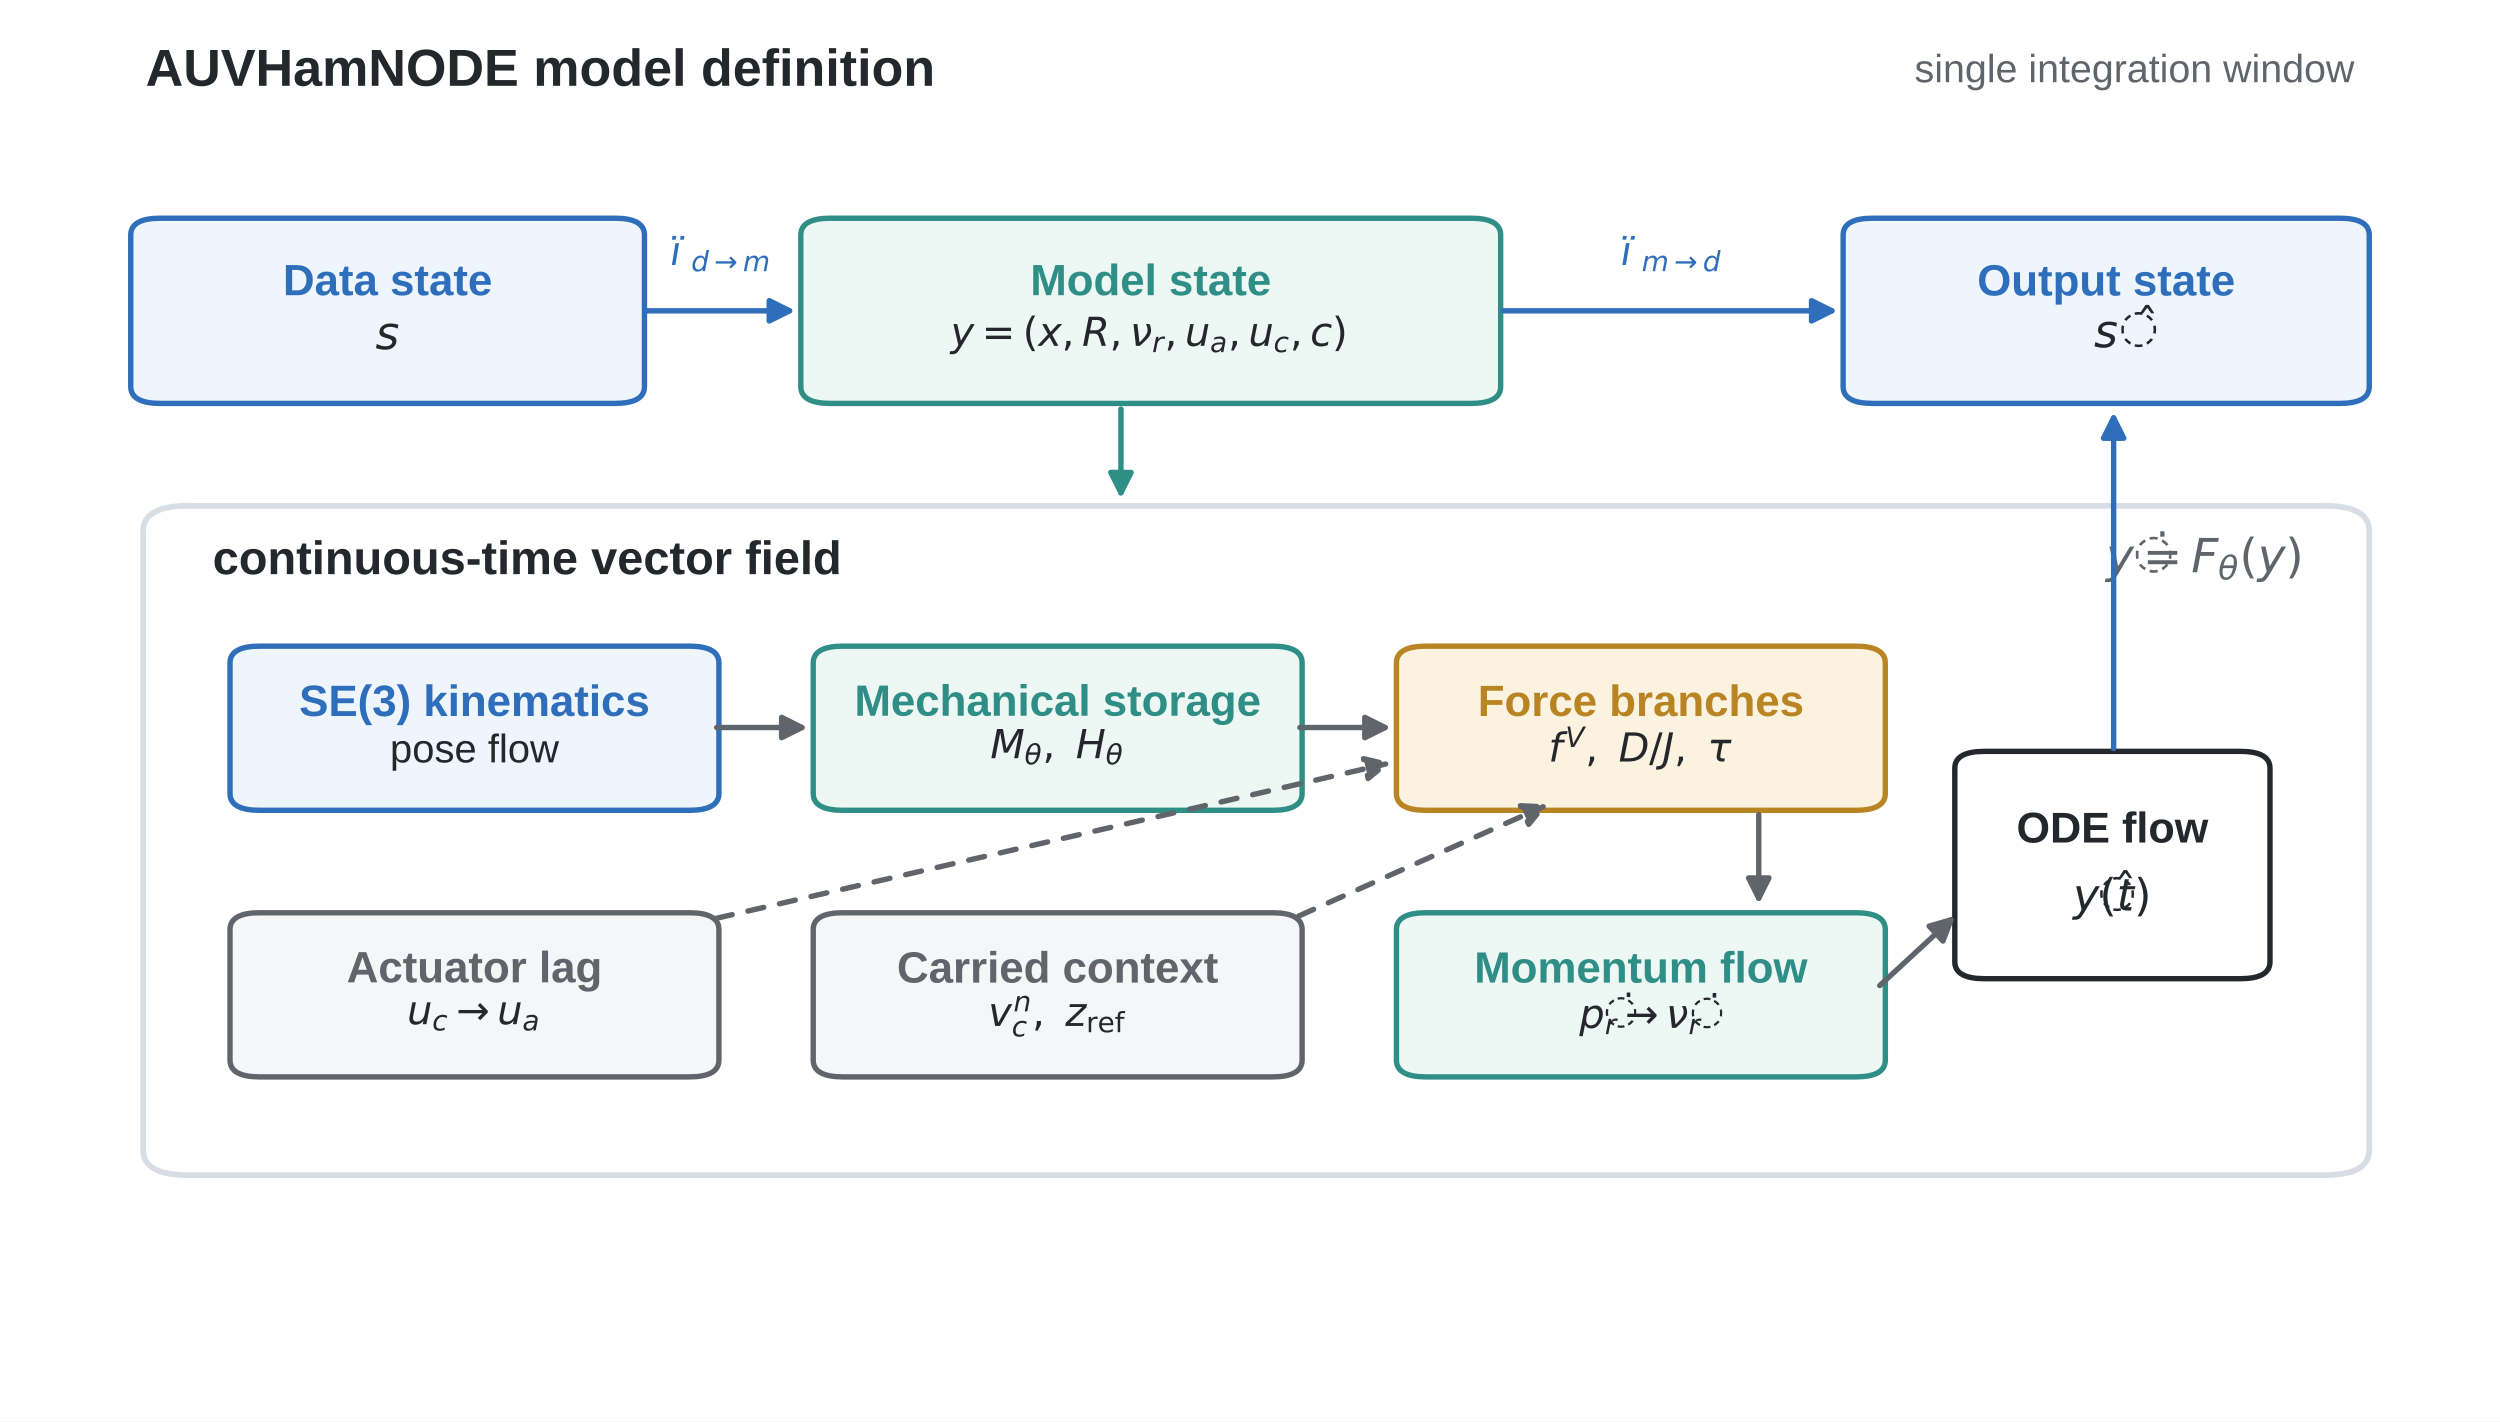
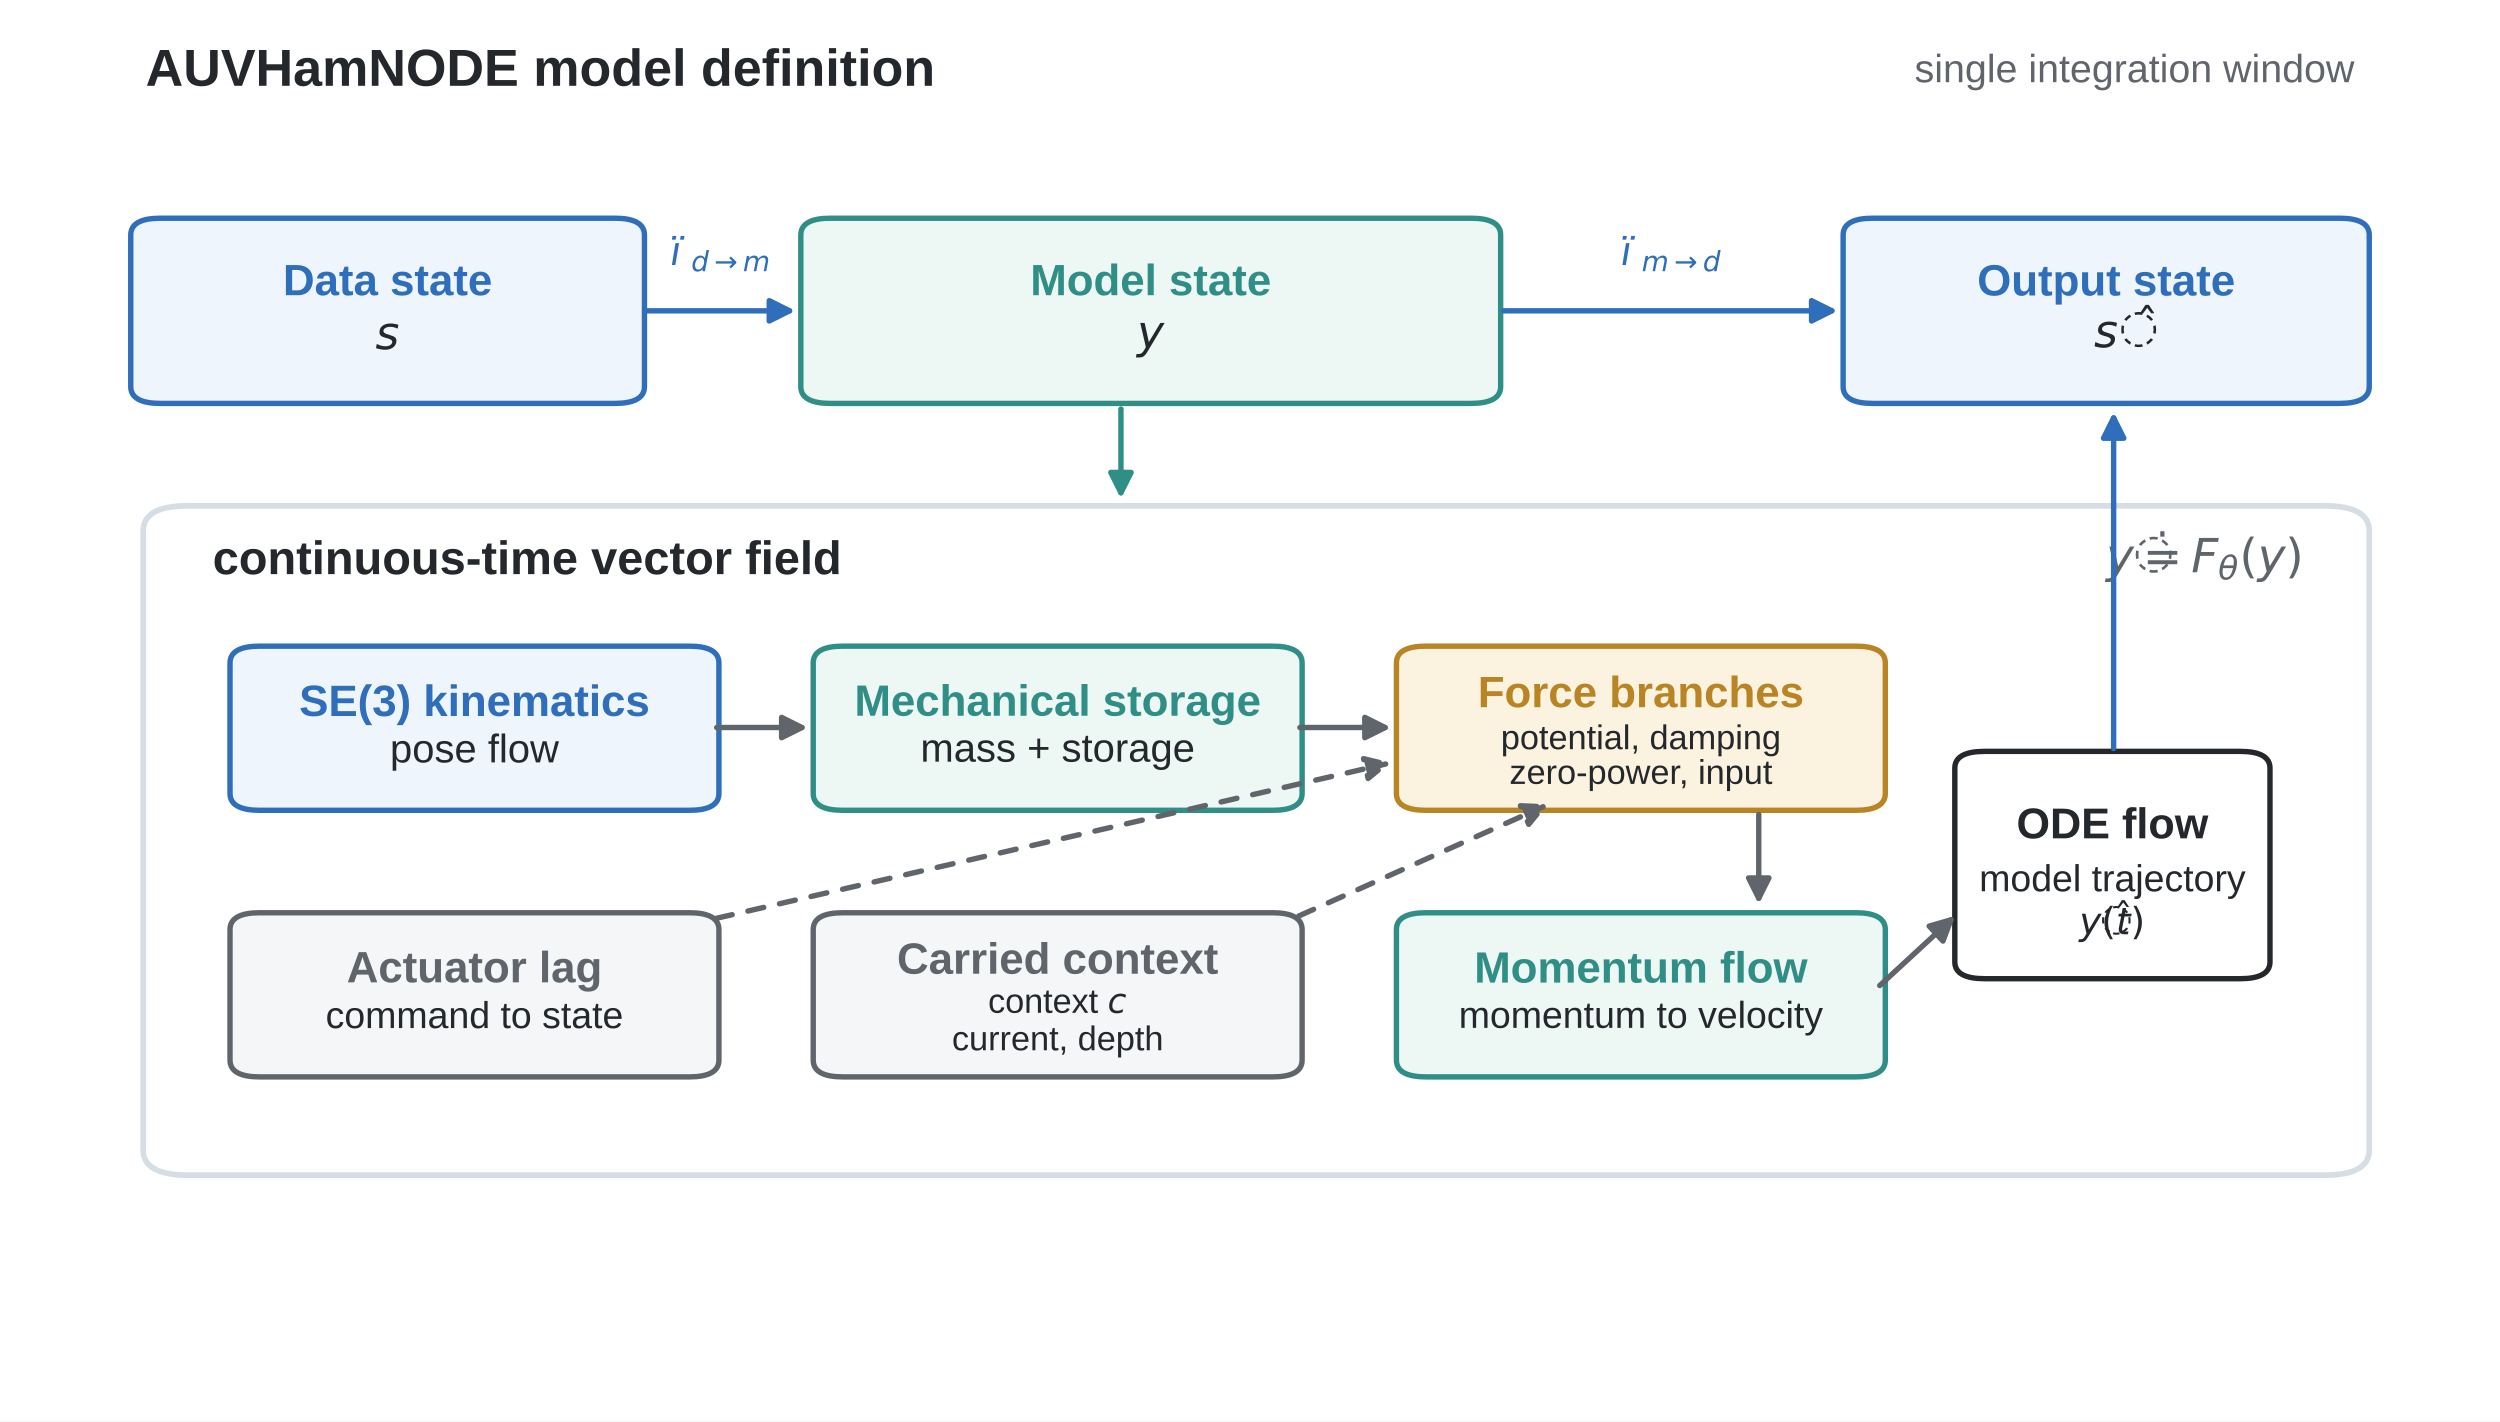
<svg xmlns="http://www.w3.org/2000/svg" width="393.84pt" height="223.92pt" viewBox="0 0 393.84 223.92" version="1.1">
  <defs>
    <style type="text/css">*{stroke-linejoin: round; stroke-linecap: butt}</style>
  </defs>
  <g id="figure_1">
    <g id="patch_1">
      <path d="M 0 223.92  L 393.84 223.92  L 393.84 0  L 0 0  z " style="fill: #ffffff" />
    </g>
    <g id="axes_1">
      <g id="patch_2">
-         <path d="M 29.589 185.124  L 366.206 185.124  Q 373.243 185.124 373.243 181.146  L 373.243 83.667  Q 373.243 79.688 366.206 79.688  L 29.589 79.688  Q 22.552 79.688 22.552 83.667  L 22.552 181.146  Q 22.552 185.124 29.589 185.124  z " clip-path="url(#p192bc7a49a)" style="fill: #ffffff; stroke: #d7dde4; stroke-width: 0.9; stroke-linejoin: miter" />
+         <path d="M 29.589 185.124  L 366.206 185.124  Q 373.243 185.124 373.243 181.146  L 373.243 83.667  Q 373.243 79.688 366.206 79.688  L 29.589 79.688  Q 22.552 79.688 22.552 83.667  L 22.552 181.146  Q 22.552 185.124 29.589 185.124  z " clip-path="url(#pe39affde9b)" style="fill: #ffffff; stroke: #d7dde4; stroke-width: 0.9; stroke-linejoin: miter" />
      </g>
      <g id="patch_3">
-         <path d="M 25.289 63.552  L 96.834 63.552  Q 101.526 63.552 101.526 60.9  L 101.526 37.027  Q 101.526 34.375 96.834 34.375  L 25.289 34.375  Q 20.597 34.375 20.597 37.027  L 20.597 60.9  Q 20.597 63.552 25.289 63.552  z " clip-path="url(#p192bc7a49a)" style="fill: #eef5fc; stroke: #2e6eba; stroke-width: 0.85; stroke-linejoin: miter" />
+         <path d="M 25.289 63.552  L 96.834 63.552  Q 101.526 63.552 101.526 60.9  L 101.526 37.027  Q 101.526 34.375 96.834 34.375  L 25.289 34.375  Q 20.597 34.375 20.597 37.027  L 20.597 60.9  Q 20.597 63.552 25.289 63.552  z " clip-path="url(#pe39affde9b)" style="fill: #eef5fc; stroke: #2e6eba; stroke-width: 0.85; stroke-linejoin: miter" />
      </g>
      <g id="patch_4">
-         <path d="M 130.848 63.552  L 231.715 63.552  Q 236.407 63.552 236.407 60.9  L 236.407 37.027  Q 236.407 34.375 231.715 34.375  L 130.848 34.375  Q 126.156 34.375 126.156 37.027  L 126.156 60.9  Q 126.156 63.552 130.848 63.552  z " clip-path="url(#p192bc7a49a)" style="fill: #edf7f4; stroke: #2f8e86; stroke-width: 0.85; stroke-linejoin: miter" />
+         <path d="M 130.848 63.552  L 231.715 63.552  Q 236.407 63.552 236.407 60.9  L 236.407 37.027  Q 236.407 34.375 231.715 34.375  L 130.848 34.375  Q 126.156 34.375 126.156 37.027  L 126.156 60.9  Q 126.156 63.552 130.848 63.552  z " clip-path="url(#pe39affde9b)" style="fill: #edf7f4; stroke: #2f8e86; stroke-width: 0.85; stroke-linejoin: miter" />
      </g>
      <g id="patch_5">
-         <path d="M 295.051 63.552  L 368.551 63.552  Q 373.243 63.552 373.243 60.9  L 373.243 37.027  Q 373.243 34.375 368.551 34.375  L 295.051 34.375  Q 290.359 34.375 290.359 37.027  L 290.359 60.9  Q 290.359 63.552 295.051 63.552  z " clip-path="url(#p192bc7a49a)" style="fill: #eef5fc; stroke: #2e6eba; stroke-width: 0.85; stroke-linejoin: miter" />
+         <path d="M 295.051 63.552  L 368.551 63.552  Q 373.243 63.552 373.243 60.9  L 373.243 37.027  Q 373.243 34.375 368.551 34.375  L 295.051 34.375  Q 290.359 34.375 290.359 37.027  L 290.359 60.9  Q 290.359 63.552 295.051 63.552  z " clip-path="url(#pe39affde9b)" style="fill: #eef5fc; stroke: #2e6eba; stroke-width: 0.85; stroke-linejoin: miter" />
      </g>
      <g id="patch_6">
-         <path d="M 40.927 127.654  L 108.563 127.654  Q 113.255 127.654 113.255 125.001  L 113.255 104.445  Q 113.255 101.792 108.563 101.792  L 40.927 101.792  Q 36.235 101.792 36.235 104.445  L 36.235 125.001  Q 36.235 127.654 40.927 127.654  z " clip-path="url(#p192bc7a49a)" style="fill: #eef5fc; stroke: #2e6eba; stroke-width: 0.85; stroke-linejoin: miter" />
+         <path d="M 40.927 127.654  L 108.563 127.654  Q 113.255 127.654 113.255 125.001  L 113.255 104.445  Q 113.255 101.792 108.563 101.792  L 40.927 101.792  Q 36.235 101.792 36.235 104.445  L 36.235 125.001  Q 36.235 127.654 40.927 127.654  z " clip-path="url(#pe39affde9b)" style="fill: #eef5fc; stroke: #2e6eba; stroke-width: 0.85; stroke-linejoin: miter" />
      </g>
      <g id="patch_7">
-         <path d="M 132.803 127.654  L 200.439 127.654  Q 205.13 127.654 205.13 125.001  L 205.13 104.445  Q 205.13 101.792 200.439 101.792  L 132.803 101.792  Q 128.111 101.792 128.111 104.445  L 128.111 125.001  Q 128.111 127.654 132.803 127.654  z " clip-path="url(#p192bc7a49a)" style="fill: #edf7f4; stroke: #2f8e86; stroke-width: 0.85; stroke-linejoin: miter" />
+         <path d="M 132.803 127.654  L 200.439 127.654  Q 205.13 127.654 205.13 125.001  L 205.13 104.445  Q 205.13 101.792 200.439 101.792  L 132.803 101.792  Q 128.111 101.792 128.111 104.445  L 128.111 125.001  Q 128.111 127.654 132.803 127.654  z " clip-path="url(#pe39affde9b)" style="fill: #edf7f4; stroke: #2f8e86; stroke-width: 0.85; stroke-linejoin: miter" />
      </g>
      <g id="patch_8">
-         <path d="M 224.678 127.654  L 292.314 127.654  Q 297.006 127.654 297.006 125.001  L 297.006 104.445  Q 297.006 101.792 292.314 101.792  L 224.678 101.792  Q 219.987 101.792 219.987 104.445  L 219.987 125.001  Q 219.987 127.654 224.678 127.654  z " clip-path="url(#p192bc7a49a)" style="fill: #fbf3df; stroke: #b98524; stroke-width: 0.85; stroke-linejoin: miter" />
+         <path d="M 224.678 127.654  L 292.314 127.654  Q 297.006 127.654 297.006 125.001  L 297.006 104.445  Q 297.006 101.792 292.314 101.792  L 224.678 101.792  Q 219.987 101.792 219.987 104.445  L 219.987 125.001  Q 219.987 127.654 224.678 127.654  z " clip-path="url(#pe39affde9b)" style="fill: #fbf3df; stroke: #b98524; stroke-width: 0.85; stroke-linejoin: miter" />
      </g>
      <g id="patch_9">
-         <path d="M 40.927 169.651  L 108.563 169.651  Q 113.255 169.651 113.255 166.999  L 113.255 146.442  Q 113.255 143.79 108.563 143.79  L 40.927 143.79  Q 36.235 143.79 36.235 146.442  L 36.235 166.999  Q 36.235 169.651 40.927 169.651  z " clip-path="url(#p192bc7a49a)" style="fill: #f4f6f8; stroke: #60646b; stroke-width: 0.85; stroke-linejoin: miter" />
+         <path d="M 40.927 169.651  L 108.563 169.651  Q 113.255 169.651 113.255 166.999  L 113.255 146.442  Q 113.255 143.79 108.563 143.79  L 40.927 143.79  Q 36.235 143.79 36.235 146.442  L 36.235 166.999  Q 36.235 169.651 40.927 169.651  z " clip-path="url(#pe39affde9b)" style="fill: #f4f6f8; stroke: #60646b; stroke-width: 0.85; stroke-linejoin: miter" />
      </g>
      <g id="patch_10">
-         <path d="M 132.803 169.651  L 200.439 169.651  Q 205.13 169.651 205.13 166.999  L 205.13 146.442  Q 205.13 143.79 200.439 143.79  L 132.803 143.79  Q 128.111 143.79 128.111 146.442  L 128.111 166.999  Q 128.111 169.651 132.803 169.651  z " clip-path="url(#p192bc7a49a)" style="fill: #f4f6f8; stroke: #60646b; stroke-width: 0.85; stroke-linejoin: miter" />
+         <path d="M 132.803 169.651  L 200.439 169.651  Q 205.13 169.651 205.13 166.999  L 205.13 146.442  Q 205.13 143.79 200.439 143.79  L 132.803 143.79  Q 128.111 143.79 128.111 146.442  L 128.111 166.999  Q 128.111 169.651 132.803 169.651  z " clip-path="url(#pe39affde9b)" style="fill: #f4f6f8; stroke: #60646b; stroke-width: 0.85; stroke-linejoin: miter" />
      </g>
      <g id="patch_11">
-         <path d="M 224.678 169.651  L 292.314 169.651  Q 297.006 169.651 297.006 166.999  L 297.006 146.442  Q 297.006 143.79 292.314 143.79  L 224.678 143.79  Q 219.987 143.79 219.987 146.442  L 219.987 166.999  Q 219.987 169.651 224.678 169.651  z " clip-path="url(#p192bc7a49a)" style="fill: #edf7f4; stroke: #2f8e86; stroke-width: 0.85; stroke-linejoin: miter" />
+         <path d="M 224.678 169.651  L 292.314 169.651  Q 297.006 169.651 297.006 166.999  L 297.006 146.442  Q 297.006 143.79 292.314 143.79  L 224.678 143.79  Q 219.987 143.79 219.987 146.442  L 219.987 166.999  Q 219.987 169.651 224.678 169.651  z " clip-path="url(#pe39affde9b)" style="fill: #edf7f4; stroke: #2f8e86; stroke-width: 0.85; stroke-linejoin: miter" />
      </g>
      <g id="patch_12">
-         <path d="M 312.644 154.179  L 352.913 154.179  Q 357.605 154.179 357.605 151.526  L 357.605 121.023  Q 357.605 118.37 352.913 118.37  L 312.644 118.37  Q 307.953 118.37 307.953 121.023  L 307.953 151.526  Q 307.953 154.179 312.644 154.179  z " clip-path="url(#p192bc7a49a)" style="fill: #ffffff; stroke: #24272b; stroke-width: 0.85; stroke-linejoin: miter" />
+         <path d="M 312.644 154.179  L 352.913 154.179  Q 357.605 154.179 357.605 151.526  L 357.605 121.023  Q 357.605 118.37 352.913 118.37  L 312.644 118.37  Q 307.953 118.37 307.953 121.023  L 307.953 151.526  Q 307.953 154.179 312.644 154.179  z " clip-path="url(#pe39affde9b)" style="fill: #ffffff; stroke: #24272b; stroke-width: 0.85; stroke-linejoin: miter" />
      </g>
      <g id="text_1">
        <text style="font-weight: 700; font-size: 8.2px; font-family: 'Arial', 'Helvetica', 'DejaVu Sans', sans-serif; text-anchor: start; fill: #24272b" x="22.943" y="13.512" transform="rotate(-0 22.9428 13.51239)">AUVHamNODE model definition</text>
      </g>
      <g id="text_2">
        <text style="font-size: 6.2px; font-family: 'Arial', 'Helvetica', 'DejaVu Sans', sans-serif; text-anchor: end; fill: #60646b" x="370.897" y="12.953" transform="rotate(-0 370.8972 12.95327)">single integration window</text>
      </g>
      <g id="text_3">
        <text style="font-weight: 700; font-size: 6.9px; font-family: 'Arial', 'Helvetica', 'DejaVu Sans', sans-serif; text-anchor: middle; fill: #2e6eba" x="61.061" y="46.508" transform="rotate(-0 61.0614 46.50824)">Data state</text>
      </g>
      <g id="text_4">
        <g style="fill: #24272b" transform="translate(59.1534 55.06888)">
          <text>
            <tspan x="0" y="-0.078" style="font-style: oblique; font-size: 7.2px; font-family: 'DejaVu Sans'; fill: #24272b">s</tspan>
          </text>
        </g>
      </g>
      <g id="text_5">
        <text style="font-weight: 700; font-size: 6.9px; font-family: 'Arial', 'Helvetica', 'DejaVu Sans', sans-serif; text-anchor: middle; fill: #2f8e86" x="181.282" y="46.508" transform="rotate(-0 181.2816 46.50824)">Model state</text>
      </g>
      <g id="text_6">
-         <g style="fill: #24272b" transform="translate(149.7501 54.94007)">
-           <text>
-             <tspan x="0" y="-0.453" style="font-style: oblique; font-size: 6.3px; font-family: 'DejaVu Sans'; fill: #24272b">y</tspan>
-             <tspan x="13.809" y="-0.453" style="font-style: oblique; font-size: 6.3px; font-family: 'DejaVu Sans'; fill: #24272b">x</tspan>
-             <tspan x="20.712" y="-0.453" style="font-style: oblique; font-size: 6.3px; font-family: 'DejaVu Sans'; fill: #24272b">R</tspan>
-             <tspan x="28.259" y="-0.453" style="font-style: oblique; font-size: 6.3px; font-family: 'DejaVu Sans'; fill: #24272b">ν</tspan>
-             <tspan x="36.918" y="-0.453" style="font-style: oblique; font-size: 6.3px; font-family: 'DejaVu Sans'; fill: #24272b">u</tspan>
-             <tspan x="46.928" y="-0.453" style="font-style: oblique; font-size: 6.3px; font-family: 'DejaVu Sans'; fill: #24272b">u</tspan>
-             <tspan x="56.663" y="-0.453" style="font-style: oblique; font-size: 6.3px; font-family: 'DejaVu Sans'; fill: #24272b">c</tspan>
-             <tspan x="4.916" y="-0.453" style="font-size: 6.3px; font-family: 'DejaVu Sans'; fill: #24272b">=</tspan>
-             <tspan x="11.371" y="-0.453" style="font-size: 6.3px; font-family: 'DejaVu Sans'; fill: #24272b">(</tspan>
-             <tspan x="17.508" y="-0.453" style="font-size: 6.3px; font-family: 'DejaVu Sans'; fill: #24272b">,</tspan>
-             <tspan x="25.055" y="-0.453" style="font-size: 6.3px; font-family: 'DejaVu Sans'; fill: #24272b">,</tspan>
-             <tspan x="33.713" y="-0.453" style="font-size: 6.3px; font-family: 'DejaVu Sans'; fill: #24272b">,</tspan>
-             <tspan x="43.724" y="-0.453" style="font-size: 6.3px; font-family: 'DejaVu Sans'; fill: #24272b">,</tspan>
-             <tspan x="53.459" y="-0.453" style="font-size: 6.3px; font-family: 'DejaVu Sans'; fill: #24272b">,</tspan>
-             <tspan x="60.099" y="-0.453" style="font-size: 6.3px; font-family: 'DejaVu Sans'; fill: #24272b">)</tspan>
-             <tspan x="31.75" y="0.531" style="font-style: oblique; font-size: 4.41px; font-family: 'DejaVu Sans'; fill: #24272b">r</tspan>
-             <tspan x="40.879" y="0.531" style="font-style: oblique; font-size: 4.41px; font-family: 'DejaVu Sans'; fill: #24272b">a</tspan>
-             <tspan x="50.889" y="0.531" style="font-style: oblique; font-size: 4.41px; font-family: 'DejaVu Sans'; fill: #24272b">c</tspan>
+         <g style="fill: #24272b" transform="translate(179.1216 54.98788)">
+           <text>
+             <tspan x="0" y="-0.172" style="font-style: oblique; font-size: 7.2px; font-family: 'DejaVu Sans'; fill: #24272b">y</tspan>
          </text>
        </g>
      </g>
      <g id="text_7">
        <text style="font-weight: 700; font-size: 6.9px; font-family: 'Arial', 'Helvetica', 'DejaVu Sans', sans-serif; text-anchor: middle; fill: #2e6eba" x="331.801" y="46.55" transform="rotate(-0 331.8012 46.55029)">Output state</text>
      </g>
      <g id="text_8">
        <g style="fill: #24272b" transform="translate(329.8932 55.19657)">
          <text>
            <tspan x="3.882" y="-1.406" style="font-size: 7.2px; font-family: 'DejaVu Sans'; fill: #24272b">̂</tspan>
            <tspan x="0" y="-0.506" style="font-style: oblique; font-size: 7.2px; font-family: 'DejaVu Sans'; fill: #24272b">s</tspan>
          </text>
        </g>
      </g>
      <g id="text_9">
        <g style="fill: #2e6eba" transform="translate(105.6445 42.41377)">
          <text>
            <tspan x="0" y="-0.672" style="font-style: italic; font-size: 6.3px; font-family: 'STIXNonUnicode'; fill: #2e6eba"></tspan>
            <tspan x="3.239" y="0.312" style="font-style: oblique; font-size: 4.41px; font-family: 'DejaVu Sans'; fill: #2e6eba">d</tspan>
            <tspan x="11.386" y="0.312" style="font-style: oblique; font-size: 4.41px; font-family: 'DejaVu Sans'; fill: #2e6eba">m</tspan>
            <tspan x="6.868" y="0.312" style="font-size: 4.41px; font-family: 'DejaVu Sans'; fill: #2e6eba">→</tspan>
          </text>
        </g>
      </g>
      <g id="text_10">
        <g style="fill: #2e6eba" transform="translate(255.3822 42.41377)">
          <text>
            <tspan x="0" y="-0.672" style="font-style: italic; font-size: 6.3px; font-family: 'STIXNonUnicode'; fill: #2e6eba"></tspan>
            <tspan x="3.239" y="0.312" style="font-style: oblique; font-size: 4.41px; font-family: 'DejaVu Sans'; fill: #2e6eba">m</tspan>
            <tspan x="12.871" y="0.312" style="font-style: oblique; font-size: 4.41px; font-family: 'DejaVu Sans'; fill: #2e6eba">d</tspan>
            <tspan x="8.353" y="0.312" style="font-size: 4.41px; font-family: 'DejaVu Sans'; fill: #2e6eba">→</tspan>
          </text>
        </g>
      </g>
      <g id="text_11">
        <text style="font-weight: 700; font-size: 7.4px; font-family: 'Arial', 'Helvetica', 'DejaVu Sans', sans-serif; text-anchor: start; fill: #24272b" x="33.499" y="90.448" transform="rotate(-0 33.49872 90.44798)">continuous-time vector field</text>
      </g>
      <g id="text_12">
        <g style="fill: #60646b" transform="translate(331.776 91.00876)">
          <text>
            <tspan x="4.279" y="-1.688" style="font-size: 7.4px; font-family: 'DejaVu Sans'; fill: #60646b">̇</tspan>
            <tspan x="5.801" y="-0.856" style="font-size: 7.4px; font-family: 'DejaVu Sans'; fill: #60646b">=</tspan>
            <tspan x="21.01" y="-0.856" style="font-size: 7.4px; font-family: 'DejaVu Sans'; fill: #60646b">(</tspan>
            <tspan x="28.251" y="-0.856" style="font-size: 7.4px; font-family: 'DejaVu Sans'; fill: #60646b">)</tspan>
            <tspan x="0" y="-0.856" style="font-style: oblique; font-size: 7.4px; font-family: 'DejaVu Sans'; fill: #60646b">y</tspan>
            <tspan x="13.418" y="-0.856" style="font-style: oblique; font-size: 7.4px; font-family: 'DejaVu Sans'; fill: #60646b">F</tspan>
            <tspan x="23.887" y="-0.856" style="font-style: oblique; font-size: 7.4px; font-family: 'DejaVu Sans'; fill: #60646b">y</tspan>
            <tspan x="17.66" y="0.292" style="font-style: oblique; font-size: 5.18px; font-family: 'DejaVu Sans'; fill: #60646b">θ</tspan>
          </text>
        </g>
      </g>
      <g id="text_13">
        <text style="font-weight: 700; font-size: 6.9px; font-family: 'Arial', 'Helvetica', 'DejaVu Sans', sans-serif; text-anchor: middle; fill: #2e6eba" x="74.745" y="112.795" transform="rotate(-0 74.745 112.7949)">SE(3) kinematics</text>
      </g>
      <g id="text_14">
        <text style="font-size: 6.3px; font-family: 'Arial', 'Helvetica', 'DejaVu Sans', sans-serif; text-anchor: middle; fill: #24272b" x="74.745" y="120.104" transform="rotate(-0 74.745 120.1035)">pose flow</text>
      </g>
      <g id="text_15">
        <text style="font-weight: 700; font-size: 6.9px; font-family: 'Arial', 'Helvetica', 'DejaVu Sans', sans-serif; text-anchor: middle; fill: #2f8e86" x="166.621" y="112.753" transform="rotate(-0 166.6206 112.7529)">Mechanical storage</text>
      </g>
      <g id="text_16">
-         <g style="fill: #24272b" transform="translate(156.0051 120.0651)">
-           <text>
-             <tspan x="0" y="-0.625" style="font-style: oblique; font-size: 6.3px; font-family: 'DejaVu Sans'; fill: #24272b">M</tspan>
-             <tspan x="13.467" y="-0.625" style="font-style: oblique; font-size: 6.3px; font-family: 'DejaVu Sans'; fill: #24272b">H</tspan>
-             <tspan x="5.392" y="0.359" style="font-style: oblique; font-size: 4.41px; font-family: 'DejaVu Sans'; fill: #24272b">θ</tspan>
-             <tspan x="18.167" y="0.359" style="font-style: oblique; font-size: 4.41px; font-family: 'DejaVu Sans'; fill: #24272b">θ</tspan>
-             <tspan x="8.233" y="-0.625" style="font-size: 6.3px; font-family: 'DejaVu Sans'; fill: #24272b">,</tspan>
-           </text>
-         </g>
+         <text style="font-size: 6.3px; font-family: 'Arial', 'Helvetica', 'DejaVu Sans', sans-serif; text-anchor: middle; fill: #24272b" x="166.621" y="119.991" transform="rotate(-0 166.6206 119.9913)">mass + storage</text>
      </g>
      <g id="text_17">
-         <text style="font-weight: 700; font-size: 6.9px; font-family: 'Arial', 'Helvetica', 'DejaVu Sans', sans-serif; text-anchor: middle; fill: #b98524" x="258.496" y="112.798" transform="rotate(-0 258.4962 112.7981)">Force branches</text>
+         <text style="font-weight: 700; font-size: 6.9px; font-family: 'Arial', 'Helvetica', 'DejaVu Sans', sans-serif; text-anchor: middle; fill: #b98524" x="258.496" y="111.406" transform="rotate(-0 258.4962 111.4056)">Force branches</text>
      </g>
      <g id="text_18">
-         <g style="fill: #24272b" transform="translate(243.9432 120.61)">
-           <text>
-             <tspan x="0" y="-0.641" style="font-style: oblique; font-size: 6.3px; font-family: 'DejaVu Sans'; fill: #24272b">f</tspan>
-             <tspan x="11.038" y="-0.641" style="font-style: oblique; font-size: 6.3px; font-family: 'DejaVu Sans'; fill: #24272b">D</tspan>
-             <tspan x="17.957" y="-0.641" style="font-style: oblique; font-size: 6.3px; font-family: 'DejaVu Sans'; fill: #24272b">J</tspan>
-             <tspan x="25.034" y="-0.641" style="font-style: oblique; font-size: 6.3px; font-family: 'DejaVu Sans'; fill: #24272b">τ</tspan>
-             <tspan x="2.648" y="-2.938" style="font-style: oblique; font-size: 4.41px; font-family: 'DejaVu Sans'; fill: #24272b">V</tspan>
-             <tspan x="5.805" y="-0.641" style="font-size: 6.3px; font-family: 'DejaVu Sans'; fill: #24272b">,</tspan>
-             <tspan x="15.851" y="-0.641" style="font-size: 6.3px; font-family: 'DejaVu Sans'; fill: #24272b">/</tspan>
-             <tspan x="19.8" y="-0.641" style="font-size: 6.3px; font-family: 'DejaVu Sans'; fill: #24272b">,</tspan>
-           </text>
-         </g>
+         <text style="font-size: 5.4px; font-family: 'Arial', 'Helvetica', 'DejaVu Sans', sans-serif; fill: #24272b" transform="translate(236.4326 118.028)">potential, damping</text>
+         <text style="font-size: 5.4px; font-family: 'Arial', 'Helvetica', 'DejaVu Sans', sans-serif; fill: #24272b" transform="translate(237.7859 123.4936)">zero-power, input</text>
      </g>
      <g id="text_19">
        <text style="font-weight: 700; font-size: 6.9px; font-family: 'Arial', 'Helvetica', 'DejaVu Sans', sans-serif; text-anchor: middle; fill: #60646b" x="74.745" y="154.75" transform="rotate(-0 74.745 154.7505)">Actuator lag</text>
      </g>
      <g id="text_20">
-         <g style="fill: #24272b" transform="translate(64.1295 162.0627)">
-           <text>
-             <tspan x="0" y="-0.719" style="font-style: oblique; font-size: 6.3px; font-family: 'DejaVu Sans'; fill: #24272b">u</tspan>
-             <tspan x="14.203" y="-0.719" style="font-style: oblique; font-size: 6.3px; font-family: 'DejaVu Sans'; fill: #24272b">u</tspan>
-             <tspan x="3.961" y="0.266" style="font-style: oblique; font-size: 4.41px; font-family: 'DejaVu Sans'; fill: #24272b">c</tspan>
-             <tspan x="18.164" y="0.266" style="font-style: oblique; font-size: 4.41px; font-family: 'DejaVu Sans'; fill: #24272b">a</tspan>
-             <tspan x="7.748" y="-0.719" style="font-size: 6.3px; font-family: 'DejaVu Sans'; fill: #24272b">→</tspan>
-           </text>
-         </g>
+         <text style="font-size: 5.9px; font-family: 'Arial', 'Helvetica', 'DejaVu Sans', sans-serif; text-anchor: middle; fill: #24272b" x="74.745" y="161.959" transform="rotate(-0 74.745 161.9593)">command to state</text>
      </g>
      <g id="text_21">
-         <text style="font-weight: 700; font-size: 6.9px; font-family: 'Arial', 'Helvetica', 'DejaVu Sans', sans-serif; text-anchor: middle; fill: #60646b" x="166.621" y="154.796" transform="rotate(-0 166.6206 154.7957)">Carried context</text>
+         <text style="font-weight: 700; font-size: 6.9px; font-family: 'Arial', 'Helvetica', 'DejaVu Sans', sans-serif; text-anchor: middle; fill: #60646b" x="166.621" y="153.403" transform="rotate(-0 166.6206 153.4032)">Carried context</text>
      </g>
      <g id="text_22">
-         <g style="fill: #24272b" transform="translate(155.6901 161.9776)">
-           <text>
-             <tspan x="0" y="-0.352" style="font-style: oblique; font-size: 6.3px; font-family: 'DejaVu Sans'; fill: #24272b">v</tspan>
-             <tspan x="12.137" y="-0.352" style="font-style: oblique; font-size: 6.3px; font-family: 'DejaVu Sans'; fill: #24272b">z</tspan>
-             <tspan x="3.699" y="1.289" style="font-style: oblique; font-size: 4.41px; font-family: 'DejaVu Sans'; fill: #24272b">c</tspan>
-             <tspan x="3.967" y="-2.648" style="font-style: oblique; font-size: 4.41px; font-family: 'DejaVu Sans'; fill: #24272b">n</tspan>
-             <tspan x="6.904" y="-0.352" style="font-size: 6.3px; font-family: 'DejaVu Sans'; fill: #24272b">,</tspan>
-             <tspan x="15.418" y="0.633" style="font-size: 4.41px; font-family: 'DejaVu Sans'; fill: #24272b">r</tspan>
-             <tspan x="17.217" y="0.633" style="font-size: 4.41px; font-family: 'DejaVu Sans'; fill: #24272b">e</tspan>
-             <tspan x="19.908" y="0.633" style="font-size: 4.41px; font-family: 'DejaVu Sans'; fill: #24272b">f</tspan>
-           </text>
-         </g>
+         <g style="fill: #24272b" transform="translate(155.6586 160.0573)">
+           <text>
+             <tspan x="0" y="-0.5" style="font-size: 5.4px; font-family: 'Arial'; fill: #24272b">c</tspan>
+             <tspan x="2.688" y="-0.5" style="font-size: 5.4px; font-family: 'Arial'; fill: #24272b">o</tspan>
+             <tspan x="5.677" y="-0.5" style="font-size: 5.4px; font-family: 'Arial'; fill: #24272b">n</tspan>
+             <tspan x="8.666" y="-0.5" style="font-size: 5.4px; font-family: 'Arial'; fill: #24272b">t</tspan>
+             <tspan x="10.159" y="-0.5" style="font-size: 5.4px; font-family: 'Arial'; fill: #24272b">e</tspan>
+             <tspan x="13.149" y="-0.5" style="font-size: 5.4px; font-family: 'Arial'; fill: #24272b">x</tspan>
+             <tspan x="15.836" y="-0.5" style="font-size: 5.4px; font-family: 'Arial'; fill: #24272b">t</tspan>
+             <tspan x="17.33" y="-0.5" style="font-size: 5.4px; font-family: 'Arial'; fill: #24272b"> </tspan>
+             <tspan x="18.823" y="-0.5" style="font-style: oblique; font-size: 5.4px; font-family: 'DejaVu Sans'; fill: #24272b">c</tspan>
+           </text>
+         </g>
+         <text style="font-size: 5.4px; font-family: 'Arial', 'Helvetica', 'DejaVu Sans', sans-serif; fill: #24272b" transform="translate(149.962 165.4596)">current, depth</text>
      </g>
      <g id="text_23">
        <text style="font-weight: 700; font-size: 6.9px; font-family: 'Arial', 'Helvetica', 'DejaVu Sans', sans-serif; text-anchor: middle; fill: #2f8e86" x="258.496" y="154.796" transform="rotate(-0 258.4962 154.7957)">Momentum flow</text>
      </g>
      <g id="text_24">
-         <g style="fill: #24272b" transform="translate(248.7942 162.5761)">
-           <text>
-             <tspan x="3.836" y="-1.438" style="font-size: 6.3px; font-family: 'DejaVu Sans'; fill: #24272b">̇</tspan>
-             <tspan x="7.205" y="-0.65" style="font-size: 6.3px; font-family: 'DejaVu Sans'; fill: #24272b">→</tspan>
-             <tspan x="17.376" y="-1.359" style="font-size: 6.3px; font-family: 'DejaVu Sans'; fill: #24272b">̇</tspan>
-             <tspan x="0" y="-0.65" style="font-style: oblique; font-size: 6.3px; font-family: 'DejaVu Sans'; fill: #24272b">p</tspan>
-             <tspan x="13.66" y="-0.65" style="font-style: oblique; font-size: 6.3px; font-family: 'DejaVu Sans'; fill: #24272b">ν</tspan>
-             <tspan x="4.025" y="0.334" style="font-style: oblique; font-size: 4.41px; font-family: 'DejaVu Sans'; fill: #24272b">r</tspan>
-             <tspan x="17.208" y="0.334" style="font-style: oblique; font-size: 4.41px; font-family: 'DejaVu Sans'; fill: #24272b">r</tspan>
-           </text>
-         </g>
+         <text style="font-size: 5.9px; font-family: 'Arial', 'Helvetica', 'DejaVu Sans', sans-serif; text-anchor: middle; fill: #24272b" x="258.496" y="161.925" transform="rotate(-0 258.4962 161.9247)">momentum to velocity</text>
      </g>
      <g id="text_25">
-         <text style="font-weight: 700; font-size: 6.8px; font-family: 'Arial', 'Helvetica', 'DejaVu Sans', sans-serif; text-anchor: middle; fill: #24272b" x="332.779" y="132.732" transform="rotate(-0 332.7786 132.7321)">ODE flow</text>
+         <text style="font-weight: 700; font-size: 6.8px; font-family: 'Arial', 'Helvetica', 'DejaVu Sans', sans-serif; text-anchor: middle; fill: #24272b" x="332.779" y="132.069" transform="rotate(-0 332.7786 132.069)">ODE flow</text>
      </g>
      <g id="text_26">
-         <g style="fill: #24272b" transform="translate(326.5836 144.0644)">
-           <text>
-             <tspan x="3.879" y="-1.406" style="font-size: 7px; font-family: 'DejaVu Sans'; fill: #24272b">̂</tspan>
-             <tspan x="4.143" y="-0.625" style="font-size: 7px; font-family: 'DejaVu Sans'; fill: #24272b">(</tspan>
-             <tspan x="9.618" y="-0.625" style="font-size: 7px; font-family: 'DejaVu Sans'; fill: #24272b">)</tspan>
-             <tspan x="0" y="-0.625" style="font-style: oblique; font-size: 7px; font-family: 'DejaVu Sans'; fill: #24272b">y</tspan>
-             <tspan x="6.874" y="-0.625" style="font-style: oblique; font-size: 7px; font-family: 'DejaVu Sans'; fill: #24272b">t</tspan>
+         <text style="font-size: 5.9px; font-family: 'Arial', 'Helvetica', 'DejaVu Sans', sans-serif; fill: #24272b" transform="translate(311.7944 140.4055)">model trajectory</text>
+         <g style="fill: #24272b" transform="translate(327.5571 147.7267)">
+           <text>
+             <tspan x="3.26" y="-1.203" style="font-size: 5.9px; font-family: 'DejaVu Sans'; fill: #24272b">̂</tspan>
+             <tspan x="3.477" y="-0.544" style="font-size: 5.9px; font-family: 'DejaVu Sans'; fill: #24272b">(</tspan>
+             <tspan x="8.072" y="-0.544" style="font-size: 5.9px; font-family: 'DejaVu Sans'; fill: #24272b">)</tspan>
+             <tspan x="0" y="-0.544" style="font-style: oblique; font-size: 5.9px; font-family: 'DejaVu Sans'; fill: #24272b">y</tspan>
+             <tspan x="5.769" y="-0.544" style="font-style: oblique; font-size: 5.9px; font-family: 'DejaVu Sans'; fill: #24272b">t</tspan>
          </text>
        </g>
      </g>
      <g id="patch_13">
-         <path d="M 101.963 48.964  Q 113.647 48.964 124.382 48.964  " clip-path="url(#p192bc7a49a)" style="fill: none; stroke: #2e6eba; stroke-width: 0.85; stroke-linecap: round" />
-         <path d="M 121.182 47.364  L 124.382 48.964  L 121.182 50.564  z " clip-path="url(#p192bc7a49a)" style="fill: #2e6eba; stroke: #2e6eba; stroke-width: 0.85; stroke-linecap: round" />
+         <path d="M 101.963 48.964  Q 113.647 48.964 124.382 48.964  " clip-path="url(#pe39affde9b)" style="fill: none; stroke: #2e6eba; stroke-width: 0.85; stroke-linecap: round" />
+         <path d="M 121.182 47.364  L 124.382 48.964  L 121.182 50.564  z " clip-path="url(#pe39affde9b)" style="fill: #2e6eba; stroke: #2e6eba; stroke-width: 0.85; stroke-linecap: round" />
      </g>
      <g id="patch_14">
-         <path d="M 236.846 48.964  Q 263.19 48.964 288.583 48.964  " clip-path="url(#p192bc7a49a)" style="fill: none; stroke: #2e6eba; stroke-width: 0.85; stroke-linecap: round" />
-         <path d="M 285.383 47.364  L 288.583 48.964  L 285.383 50.564  z " clip-path="url(#p192bc7a49a)" style="fill: #2e6eba; stroke: #2e6eba; stroke-width: 0.85; stroke-linecap: round" />
+         <path d="M 236.846 48.964  Q 263.19 48.964 288.583 48.964  " clip-path="url(#pe39affde9b)" style="fill: none; stroke: #2e6eba; stroke-width: 0.85; stroke-linecap: round" />
+         <path d="M 285.383 47.364  L 288.583 48.964  L 285.383 50.564  z " clip-path="url(#pe39affde9b)" style="fill: #2e6eba; stroke: #2e6eba; stroke-width: 0.85; stroke-linecap: round" />
      </g>
      <g id="patch_15">
-         <path d="M 112.905 114.612  Q 120.093 114.612 126.33 114.612  " clip-path="url(#p192bc7a49a)" style="fill: none; stroke: #60646b; stroke-width: 0.85; stroke-linecap: round" />
-         <path d="M 123.13 113.012  L 126.33 114.612  L 123.13 116.212  z " clip-path="url(#p192bc7a49a)" style="fill: #60646b; stroke: #60646b; stroke-width: 0.85; stroke-linecap: round" />
+         <path d="M 112.905 114.612  Q 120.093 114.612 126.33 114.612  " clip-path="url(#pe39affde9b)" style="fill: none; stroke: #60646b; stroke-width: 0.85; stroke-linecap: round" />
+         <path d="M 123.13 113.012  L 126.33 114.612  L 123.13 116.212  z " clip-path="url(#pe39affde9b)" style="fill: #60646b; stroke: #60646b; stroke-width: 0.85; stroke-linecap: round" />
      </g>
      <g id="patch_16">
-         <path d="M 204.781 114.612  Q 211.968 114.612 218.206 114.612  " clip-path="url(#p192bc7a49a)" style="fill: none; stroke: #60646b; stroke-width: 0.85; stroke-linecap: round" />
-         <path d="M 215.006 113.012  L 218.206 114.612  L 215.006 116.212  z " clip-path="url(#p192bc7a49a)" style="fill: #60646b; stroke: #60646b; stroke-width: 0.85; stroke-linecap: round" />
+         <path d="M 204.781 114.612  Q 211.968 114.612 218.206 114.612  " clip-path="url(#pe39affde9b)" style="fill: none; stroke: #60646b; stroke-width: 0.85; stroke-linecap: round" />
+         <path d="M 215.006 113.012  L 218.206 114.612  L 215.006 116.212  z " clip-path="url(#pe39affde9b)" style="fill: #60646b; stroke: #60646b; stroke-width: 0.85; stroke-linecap: round" />
      </g>
      <g id="patch_17">
-         <path d="M 277.067 128.323  Q 277.067 135.39 277.067 141.506  " clip-path="url(#p192bc7a49a)" style="fill: none; stroke: #60646b; stroke-width: 0.85; stroke-linecap: round" />
-         <path d="M 278.667 138.306  L 277.067 141.506  L 275.467 138.306  z " clip-path="url(#p192bc7a49a)" style="fill: #60646b; stroke: #60646b; stroke-width: 0.85; stroke-linecap: round" />
+         <path d="M 277.067 128.323  Q 277.067 135.39 277.067 141.506  " clip-path="url(#pe39affde9b)" style="fill: none; stroke: #60646b; stroke-width: 0.85; stroke-linecap: round" />
+         <path d="M 278.667 138.306  L 277.067 141.506  L 275.467 138.306  z " clip-path="url(#pe39affde9b)" style="fill: #60646b; stroke: #60646b; stroke-width: 0.85; stroke-linecap: round" />
      </g>
      <g id="patch_18">
-         <path d="M 296.129 155.255  Q 302.089 149.757 307.35 144.904  " clip-path="url(#p192bc7a49a)" style="fill: none; stroke: #60646b; stroke-width: 0.85; stroke-linecap: round" />
-         <path d="M 303.913 145.897  L 307.35 144.904  L 306.083 148.249  z " clip-path="url(#p192bc7a49a)" style="fill: #60646b; stroke: #60646b; stroke-width: 0.85; stroke-linecap: round" />
+         <path d="M 296.129 155.255  Q 302.089 149.757 307.35 144.904  " clip-path="url(#pe39affde9b)" style="fill: none; stroke: #60646b; stroke-width: 0.85; stroke-linecap: round" />
+         <path d="M 303.913 145.897  L 307.35 144.904  L 306.083 148.249  z " clip-path="url(#pe39affde9b)" style="fill: #60646b; stroke: #60646b; stroke-width: 0.85; stroke-linecap: round" />
      </g>
      <g id="patch_19">
-         <path d="M 112.857 144.667  Q 166.035 132.406 218.287 120.359  " clip-path="url(#p192bc7a49a)" style="fill: none; stroke-dasharray: 2.55,2.55; stroke-dashoffset: 0; stroke: #60646b; stroke-width: 0.85; stroke-linecap: round" />
-         <path d="M 214.809 119.519  L 218.287 120.359  L 215.528 122.637  z " clip-path="url(#p192bc7a49a)" style="fill: #60646b; stroke-dasharray: 2.55,2.55; stroke-dashoffset: 0; stroke: #60646b; stroke-width: 0.85; stroke-linecap: round" />
+         <path d="M 112.857 144.667  Q 166.035 132.406 218.287 120.359  " clip-path="url(#pe39affde9b)" style="fill: none; stroke-dasharray: 2.55,2.55; stroke-dashoffset: 0; stroke: #60646b; stroke-width: 0.85; stroke-linecap: round" />
+         <path d="M 214.809 119.519  L 218.287 120.359  L 215.528 122.637  z " clip-path="url(#pe39affde9b)" style="fill: #60646b; stroke-dasharray: 2.55,2.55; stroke-dashoffset: 0; stroke: #60646b; stroke-width: 0.85; stroke-linecap: round" />
      </g>
      <g id="patch_20">
-         <path d="M 204.609 144.3  Q 224.286 135.501 243.095 127.091  " clip-path="url(#p192bc7a49a)" style="fill: none; stroke-dasharray: 2.55,2.55; stroke-dashoffset: 0; stroke: #60646b; stroke-width: 0.85; stroke-linecap: round" />
-         <path d="M 239.521 126.936  L 243.095 127.091  L 240.827 129.857  z " clip-path="url(#p192bc7a49a)" style="fill: #60646b; stroke-dasharray: 2.55,2.55; stroke-dashoffset: 0; stroke: #60646b; stroke-width: 0.85; stroke-linecap: round" />
+         <path d="M 204.609 144.3  Q 224.286 135.501 243.095 127.091  " clip-path="url(#pe39affde9b)" style="fill: none; stroke-dasharray: 2.55,2.55; stroke-dashoffset: 0; stroke: #60646b; stroke-width: 0.85; stroke-linecap: round" />
+         <path d="M 239.521 126.936  L 243.095 127.091  L 240.827 129.857  z " clip-path="url(#pe39affde9b)" style="fill: #60646b; stroke-dasharray: 2.55,2.55; stroke-dashoffset: 0; stroke: #60646b; stroke-width: 0.85; stroke-linecap: round" />
      </g>
      <g id="patch_21">
-         <path d="M 176.59 64.443  Q 176.59 71.509 176.59 77.625  " clip-path="url(#p192bc7a49a)" style="fill: none; stroke: #2f8e86; stroke-width: 0.85; stroke-linecap: round" />
-         <path d="M 178.19 74.425  L 176.59 77.625  L 174.99 74.425  z " clip-path="url(#p192bc7a49a)" style="fill: #2f8e86; stroke: #2f8e86; stroke-width: 0.85; stroke-linecap: round" />
+         <path d="M 176.59 64.443  Q 176.59 71.509 176.59 77.625  " clip-path="url(#pe39affde9b)" style="fill: none; stroke: #2f8e86; stroke-width: 0.85; stroke-linecap: round" />
+         <path d="M 178.19 74.425  L 176.59 77.625  L 174.99 74.425  z " clip-path="url(#pe39affde9b)" style="fill: #2f8e86; stroke: #2f8e86; stroke-width: 0.85; stroke-linecap: round" />
      </g>
      <g id="patch_22">
-         <path d="M 332.974 117.916  Q 332.974 91.402 332.974 65.838  " clip-path="url(#p192bc7a49a)" style="fill: none; stroke: #2e6eba; stroke-width: 0.85; stroke-linecap: round" />
-         <path d="M 331.374 69.038  L 332.974 65.838  L 334.574 69.038  z " clip-path="url(#p192bc7a49a)" style="fill: #2e6eba; stroke: #2e6eba; stroke-width: 0.85; stroke-linecap: round" />
+         <path d="M 332.974 117.916  Q 332.974 91.402 332.974 65.838  " clip-path="url(#pe39affde9b)" style="fill: none; stroke: #2e6eba; stroke-width: 0.85; stroke-linecap: round" />
+         <path d="M 331.374 69.038  L 332.974 65.838  L 334.574 69.038  z " clip-path="url(#pe39affde9b)" style="fill: #2e6eba; stroke: #2e6eba; stroke-width: 0.85; stroke-linecap: round" />
      </g>
    </g>
  </g>
  <defs>
-     <clipPath id="p192bc7a49a">
+     <clipPath id="pe39affde9b">
      <rect x="1.44" y="1.44" width="390.96" height="221.04" />
    </clipPath>
  </defs>
</svg>
